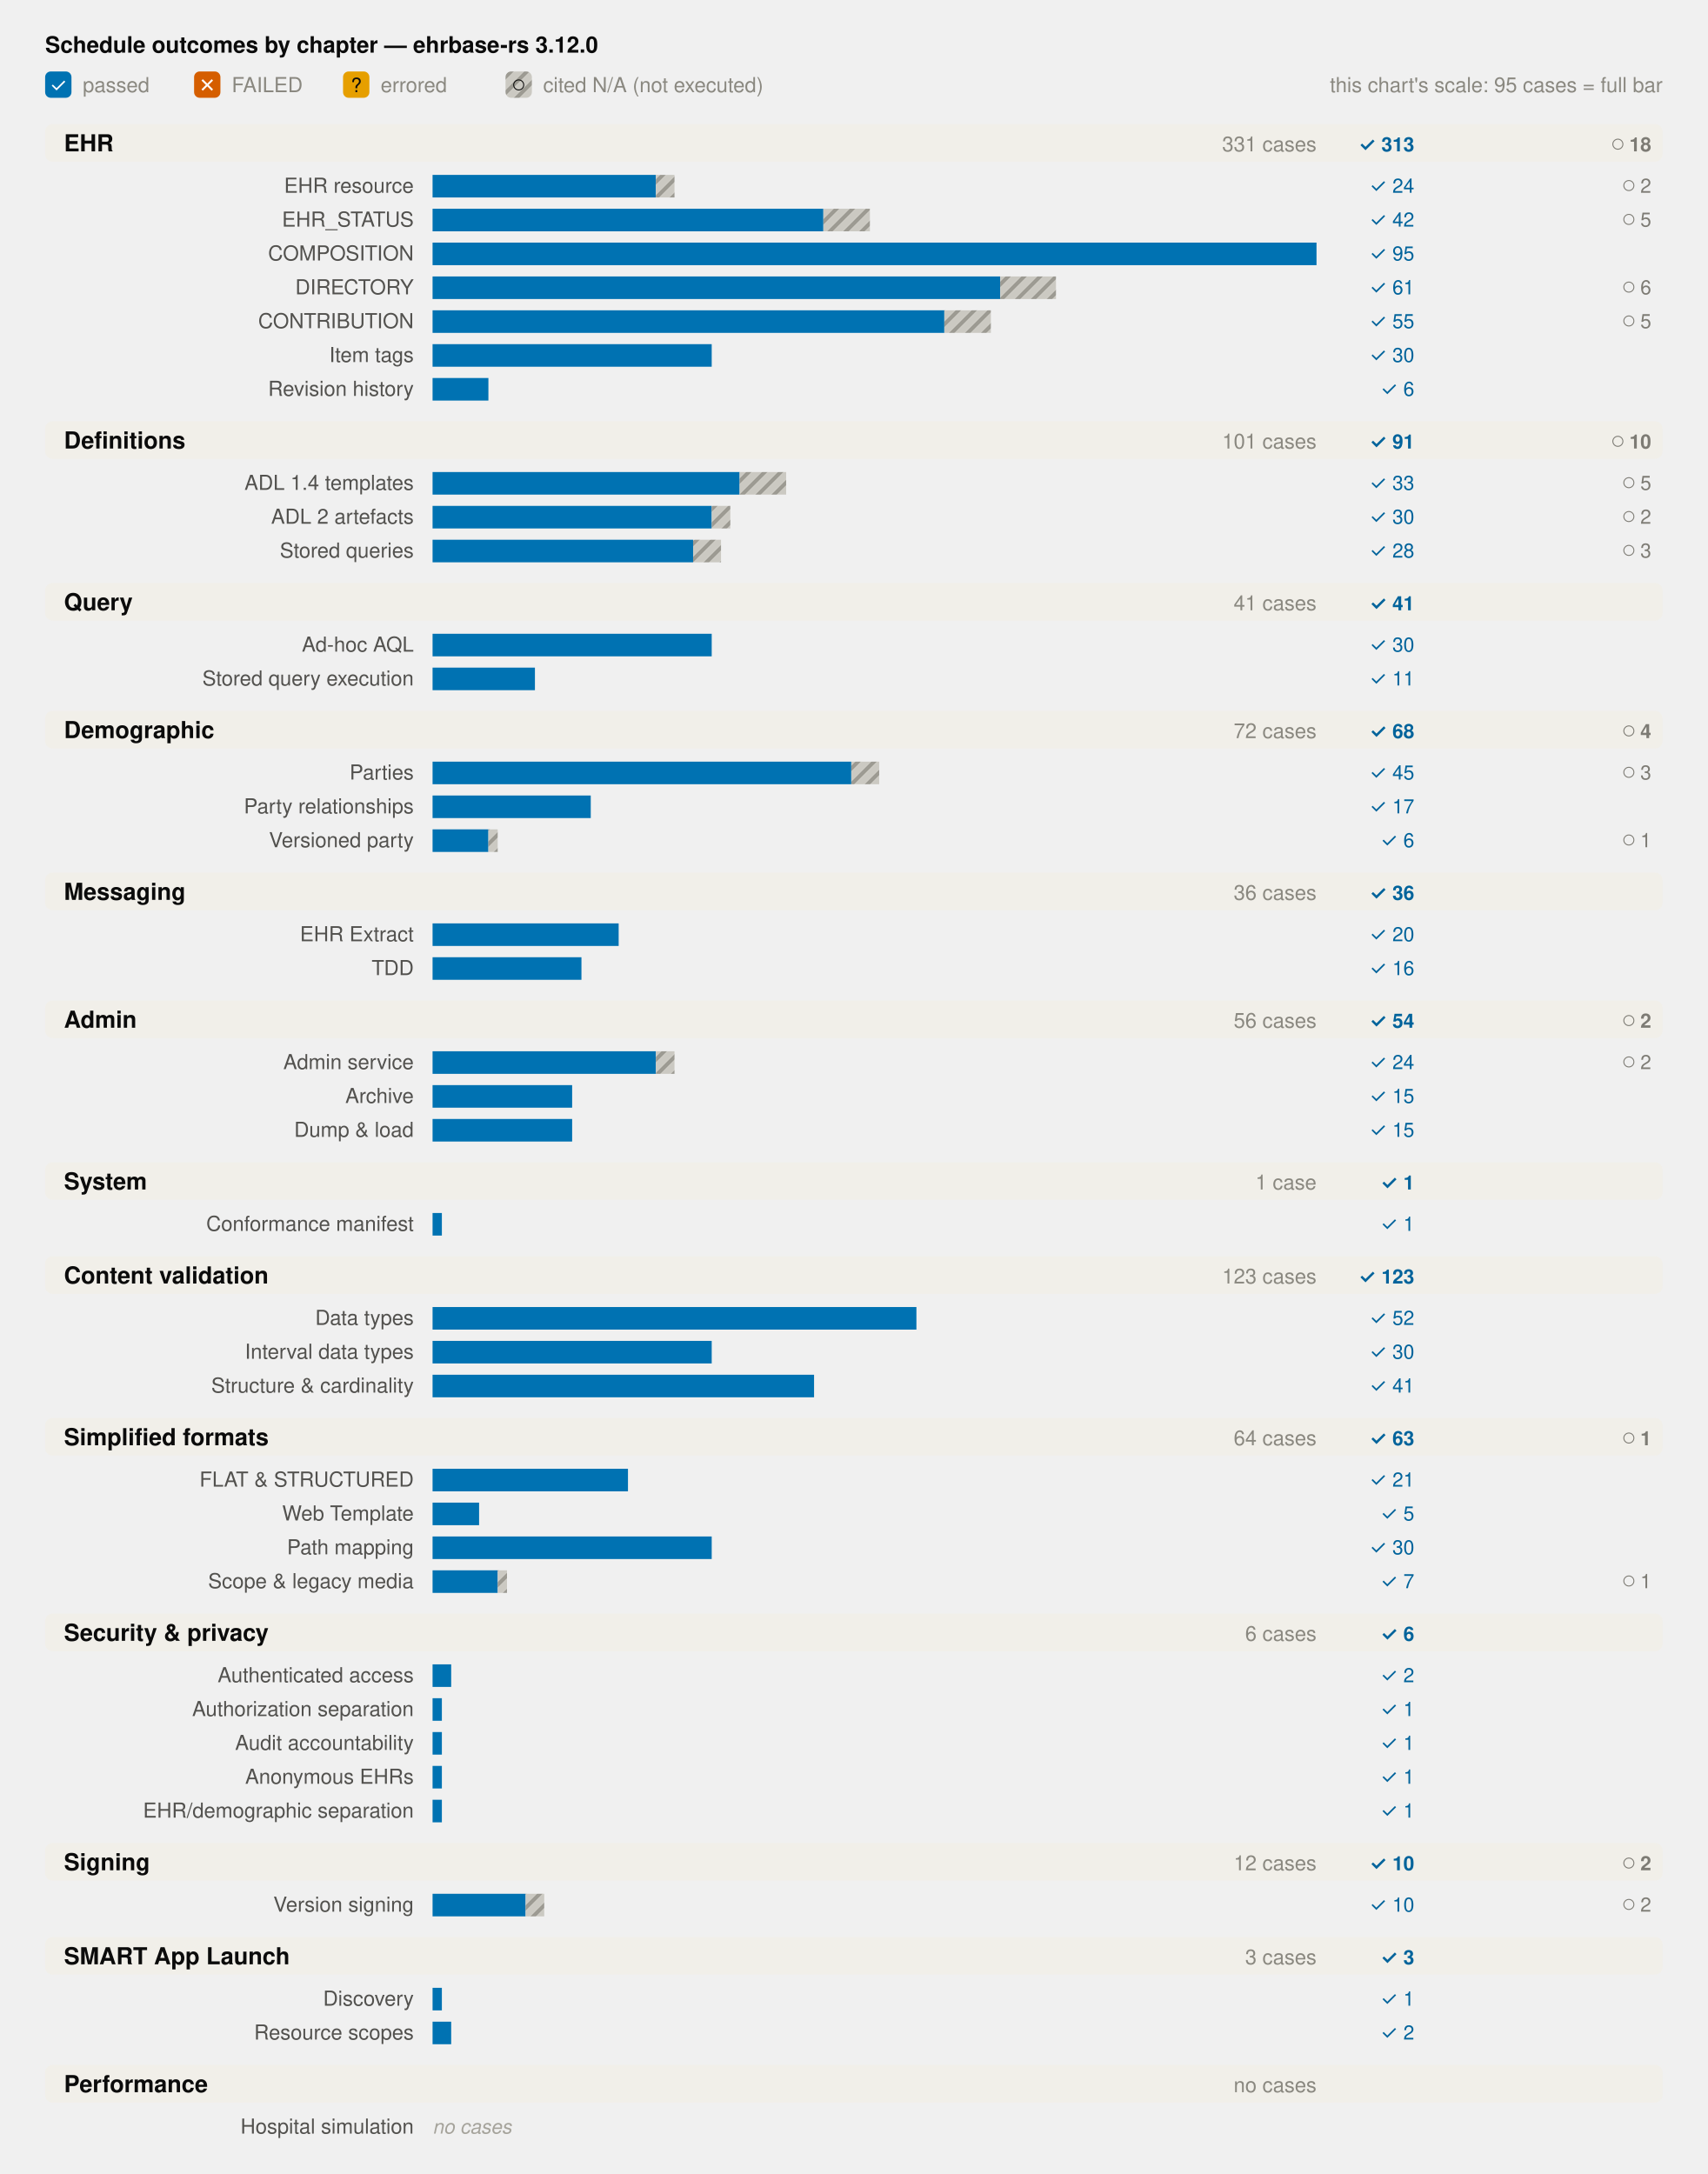
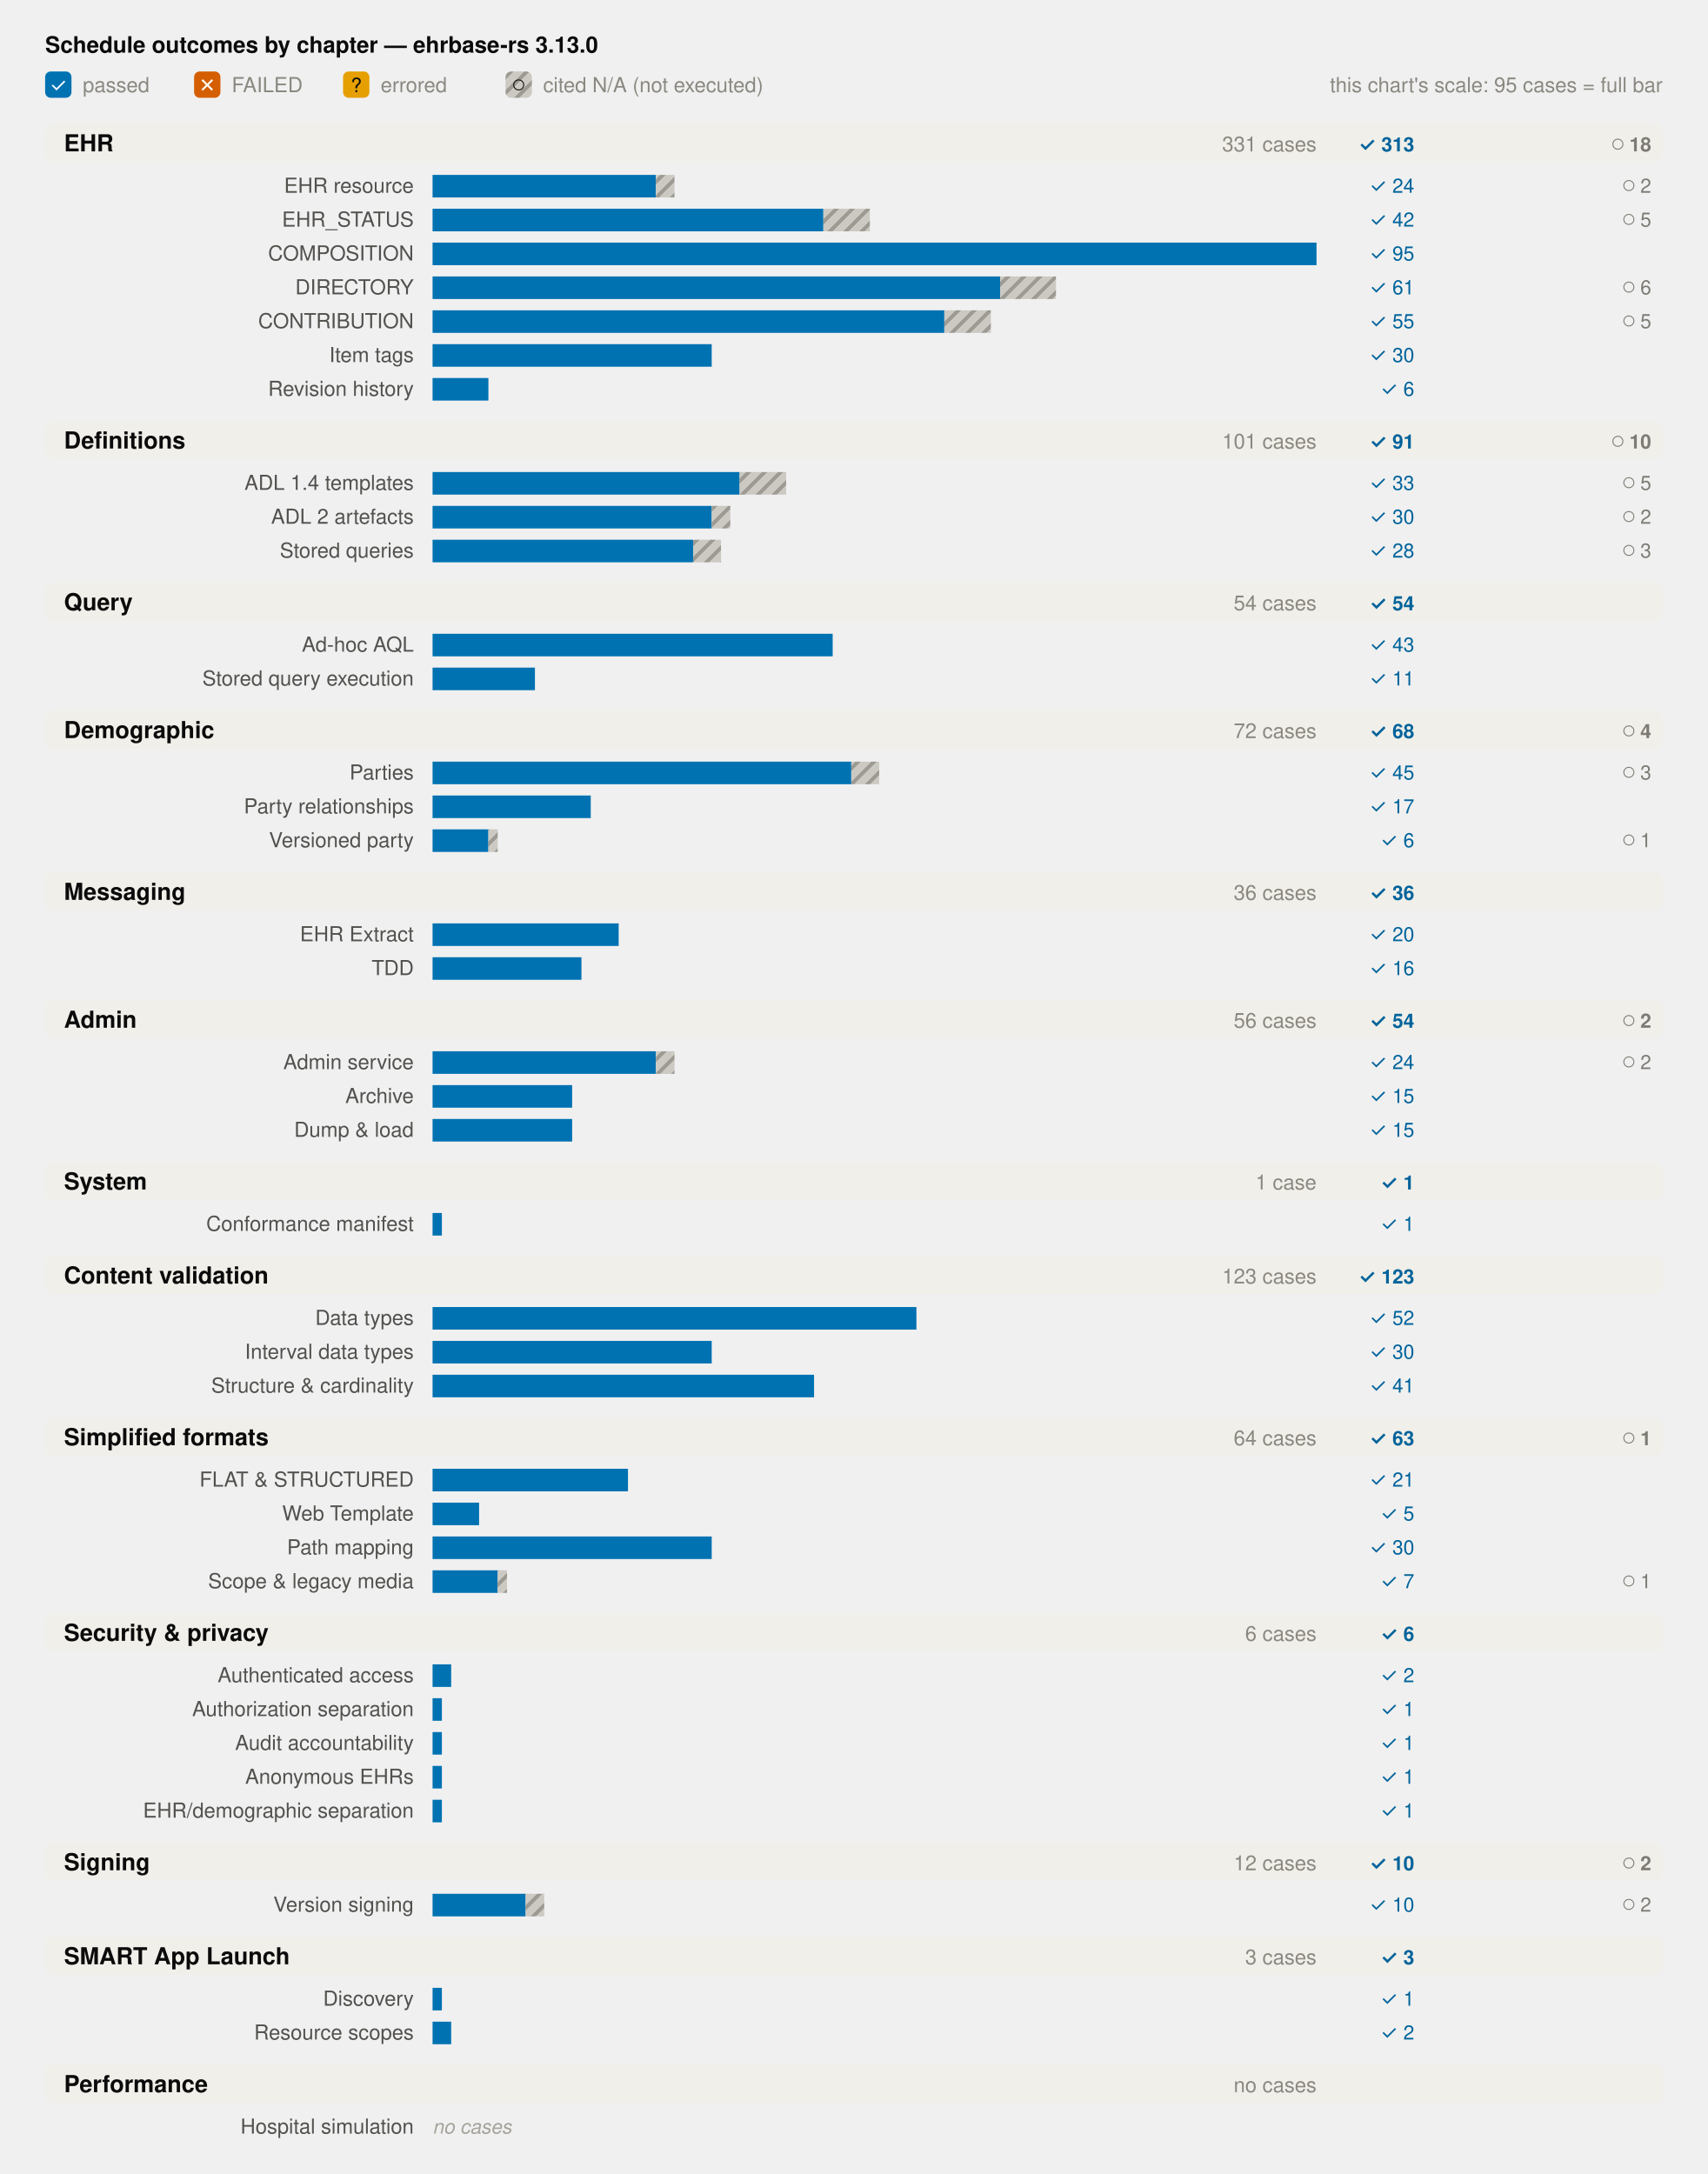
<svg xmlns="http://www.w3.org/2000/svg" viewBox="0 0 908 1156" width="908" height="1156" role="img">
  <style>
text { fill: #52514e; font: 12px -apple-system, 'Segoe UI', Helvetica, Arial, sans-serif; }
.title { fill: #0b0b0b; font-weight: 600; }
.muted { fill: #8a8880; font-size: 11px; }
.grid { stroke: #e4e2dd; stroke-width: 1; }
.cell-label { fill: #ffffff; font-size: 11px; }
.cell-label-dim { fill: #0b0b0b; font-size: 11px; }
.ev-passed { fill: #0072b2; }
.ev-failed { fill: #d55e00; }
.ev-inconclusive { fill: #e69f00; }
.ev-not-evidenced { fill: #cbc9c2; }
.cell-required { stroke: #52514e; stroke-width: 1.2; }
.cell-optional { stroke: #cbc9c2; stroke-width: 1; stroke-dasharray: 3 2; }
.bar-passed { fill: #0072b2; }
.bar-failed { fill: #d55e00; }
.bar-errored { fill: #e69f00; }
.bar-na { fill: #cbc9c2; }
.seg-label { fill: #ffffff; font-size: 10.5px; }
.seg-label-dim { fill: #0b0b0b; font-size: 10.5px; }
@media (prefers-color-scheme: dark) {
text { fill: #c3c2b7; }
.title { fill: #ffffff; }
.muted { fill: #8f8e85; }
.grid { stroke: #3a3a38; }
.cell-label { fill: #ffffff; }
.cell-label-dim { fill: #e8e6e0; }
.ev-passed { fill: #3987e5; }
.ev-failed { fill: #e5484d; }
.ev-inconclusive { fill: #f5a623; }
.ev-not-evidenced { fill: #4a4a47; }
.cell-required { stroke: #c3c2b7; }
.cell-optional { stroke: #4a4a47; }
.bar-passed { fill: #3987e5; }
.bar-failed { fill: #e5484d; }
.bar-errored { fill: #d9a514; }
.bar-na { fill: #4a4a47; }
.seg-label-dim { fill: #e8e6e0; }
}
</style>
  <style>
.chap-row { fill: #f1efe9; }
.chap-name { fill: #0b0b0b; font-size: 12.5px; font-weight: 600; }
.band-label { fill: #52514e; font-size: 11px; }
.band-empty { fill: #a5a39b; font-size: 10.5px; font-style: italic; }
.count { font-size: 10.5px; }
.count-strong { font-weight: 600; }
.count-passed { fill: #00639b; }
.count-failed { fill: #c0530b; font-weight: 600; }
.count-errored { fill: #9a7100; }
.count-na { fill: #7d7b74; }
.na-line { stroke: #9d9b93; stroke-width: 2; }
@media (prefers-color-scheme: dark) {
.chap-row { fill: #2b2b29; }
.chap-name { fill: #ffffff; }
.band-label { fill: #c3c2b7; }
.band-empty { fill: #6f6e68; }
.count-passed { fill: #4f97ee; }
.count-failed { fill: #f2696d; }
.count-errored { fill: #d9a514; }
.count-na { fill: #8f8e85; }
.na-line { stroke: #6d6d69; }
}
</style>
  <defs>
    <pattern id="na-hatch" width="6" height="6" patternUnits="userSpaceOnUse" patternTransform="rotate(45)">
      <rect width="6" height="6" class="bar-na" />
      <line x1="3" y1="0" x2="3" y2="6" class="na-line" />
    </pattern>
  </defs>
-   <text x="24" y="28" class="title">Schedule outcomes by chapter — ehrbase-rs 3.12.0</text>
+   <text x="24" y="28" class="title">Schedule outcomes by chapter — ehrbase-rs 3.13.0</text>
  <rect x="24" y="38" width="14" height="14" rx="3" class="bar-passed" />
  <text x="31" y="49" class="seg-label" text-anchor="middle">✓</text>
  <text x="44" y="49" class="muted">passed</text>
  <rect x="103.2" y="38" width="14" height="14" rx="3" class="bar-failed" />
  <text x="110.2" y="49" class="seg-label" text-anchor="middle">✕</text>
  <text x="123.2" y="49" class="muted">FAILED</text>
  <rect x="182.4" y="38" width="14" height="14" rx="3" class="bar-errored" />
  <text x="189.4" y="49" class="seg-label-dim" text-anchor="middle">?</text>
  <text x="202.4" y="49" class="muted">errored</text>
  <rect x="268.8" y="38" width="14" height="14" rx="3" fill="url(#na-hatch)" />
  <text x="275.8" y="49" class="seg-label-dim" text-anchor="middle">○</text>
  <text x="288.8" y="49" class="muted">cited N/A (not executed)</text>
  <text x="884" y="49" class="muted" text-anchor="end">this chart's scale: 95 cases = full bar</text>
  <rect x="24" y="66" width="860" height="20" rx="4" class="chap-row" />
  <text x="34" y="80.5" class="chap-name">EHR</text>
  <text x="700" y="80.5" class="muted" text-anchor="end">331 cases</text>
  <text x="752" y="80.5" class="count count-passed count-strong" text-anchor="end">✓ 313</text>
  <text x="878" y="80.5" class="count count-na count-strong" text-anchor="end">○ 18</text>
  <text x="220" y="102.5" class="band-label" text-anchor="end">EHR resource</text>
  <rect x="230" y="93" width="118.737" height="12" class="bar-passed" />
  <rect x="348.737" y="93" width="9.895" height="12" fill="url(#na-hatch)" />
  <text x="752" y="102.5" class="count count-passed" text-anchor="end">✓ 24</text>
  <text x="878" y="102.5" class="count count-na" text-anchor="end">○ 2</text>
  <text x="220" y="120.5" class="band-label" text-anchor="end">EHR_STATUS</text>
  <rect x="230" y="111" width="207.789" height="12" class="bar-passed" />
  <rect x="437.789" y="111" width="24.737" height="12" fill="url(#na-hatch)" />
  <text x="752" y="120.5" class="count count-passed" text-anchor="end">✓ 42</text>
  <text x="878" y="120.5" class="count count-na" text-anchor="end">○ 5</text>
  <text x="220" y="138.5" class="band-label" text-anchor="end">COMPOSITION</text>
  <rect x="230" y="129" width="470" height="12" class="bar-passed" />
  <text x="752" y="138.5" class="count count-passed" text-anchor="end">✓ 95</text>
  <text x="220" y="156.5" class="band-label" text-anchor="end">DIRECTORY</text>
  <rect x="230" y="147" width="301.789" height="12" class="bar-passed" />
  <rect x="531.789" y="147" width="29.684" height="12" fill="url(#na-hatch)" />
  <text x="752" y="156.5" class="count count-passed" text-anchor="end">✓ 61</text>
  <text x="878" y="156.5" class="count count-na" text-anchor="end">○ 6</text>
  <text x="220" y="174.5" class="band-label" text-anchor="end">CONTRIBUTION</text>
  <rect x="230" y="165" width="272.105" height="12" class="bar-passed" />
  <rect x="502.105" y="165" width="24.737" height="12" fill="url(#na-hatch)" />
  <text x="752" y="174.5" class="count count-passed" text-anchor="end">✓ 55</text>
  <text x="878" y="174.5" class="count count-na" text-anchor="end">○ 5</text>
  <text x="220" y="192.5" class="band-label" text-anchor="end">Item tags</text>
  <rect x="230" y="183" width="148.421" height="12" class="bar-passed" />
  <text x="752" y="192.5" class="count count-passed" text-anchor="end">✓ 30</text>
  <text x="220" y="210.5" class="band-label" text-anchor="end">Revision history</text>
  <rect x="230" y="201" width="29.684" height="12" class="bar-passed" />
  <text x="752" y="210.5" class="count count-passed" text-anchor="end">✓ 6</text>
  <rect x="24" y="224" width="860" height="20" rx="4" class="chap-row" />
  <text x="34" y="238.5" class="chap-name">Definitions</text>
  <text x="700" y="238.5" class="muted" text-anchor="end">101 cases</text>
  <text x="752" y="238.5" class="count count-passed count-strong" text-anchor="end">✓ 91</text>
  <text x="878" y="238.5" class="count count-na count-strong" text-anchor="end">○ 10</text>
  <text x="220" y="260.5" class="band-label" text-anchor="end">ADL 1.4 templates</text>
  <rect x="230" y="251" width="163.263" height="12" class="bar-passed" />
  <rect x="393.263" y="251" width="24.737" height="12" fill="url(#na-hatch)" />
  <text x="752" y="260.5" class="count count-passed" text-anchor="end">✓ 33</text>
  <text x="878" y="260.5" class="count count-na" text-anchor="end">○ 5</text>
  <text x="220" y="278.5" class="band-label" text-anchor="end">ADL 2 artefacts</text>
  <rect x="230" y="269" width="148.421" height="12" class="bar-passed" />
  <rect x="378.421" y="269" width="9.895" height="12" fill="url(#na-hatch)" />
  <text x="752" y="278.5" class="count count-passed" text-anchor="end">✓ 30</text>
  <text x="878" y="278.5" class="count count-na" text-anchor="end">○ 2</text>
  <text x="220" y="296.5" class="band-label" text-anchor="end">Stored queries</text>
  <rect x="230" y="287" width="138.526" height="12" class="bar-passed" />
  <rect x="368.526" y="287" width="14.842" height="12" fill="url(#na-hatch)" />
  <text x="752" y="296.5" class="count count-passed" text-anchor="end">✓ 28</text>
  <text x="878" y="296.5" class="count count-na" text-anchor="end">○ 3</text>
  <rect x="24" y="310" width="860" height="20" rx="4" class="chap-row" />
  <text x="34" y="324.5" class="chap-name">Query</text>
-   <text x="700" y="324.5" class="muted" text-anchor="end">41 cases</text>
-   <text x="752" y="324.5" class="count count-passed count-strong" text-anchor="end">✓ 41</text>
+   <text x="700" y="324.5" class="muted" text-anchor="end">54 cases</text>
+   <text x="752" y="324.5" class="count count-passed count-strong" text-anchor="end">✓ 54</text>
  <text x="220" y="346.5" class="band-label" text-anchor="end">Ad-hoc AQL</text>
-   <rect x="230" y="337" width="148.421" height="12" class="bar-passed" />
-   <text x="752" y="346.5" class="count count-passed" text-anchor="end">✓ 30</text>
+   <rect x="230" y="337" width="212.737" height="12" class="bar-passed" />
+   <text x="752" y="346.5" class="count count-passed" text-anchor="end">✓ 43</text>
  <text x="220" y="364.5" class="band-label" text-anchor="end">Stored query execution</text>
  <rect x="230" y="355" width="54.421" height="12" class="bar-passed" />
  <text x="752" y="364.5" class="count count-passed" text-anchor="end">✓ 11</text>
  <rect x="24" y="378" width="860" height="20" rx="4" class="chap-row" />
  <text x="34" y="392.5" class="chap-name">Demographic</text>
  <text x="700" y="392.5" class="muted" text-anchor="end">72 cases</text>
  <text x="752" y="392.5" class="count count-passed count-strong" text-anchor="end">✓ 68</text>
  <text x="878" y="392.5" class="count count-na count-strong" text-anchor="end">○ 4</text>
  <text x="220" y="414.5" class="band-label" text-anchor="end">Parties</text>
  <rect x="230" y="405" width="222.632" height="12" class="bar-passed" />
  <rect x="452.632" y="405" width="14.842" height="12" fill="url(#na-hatch)" />
  <text x="752" y="414.5" class="count count-passed" text-anchor="end">✓ 45</text>
  <text x="878" y="414.5" class="count count-na" text-anchor="end">○ 3</text>
  <text x="220" y="432.5" class="band-label" text-anchor="end">Party relationships</text>
  <rect x="230" y="423" width="84.105" height="12" class="bar-passed" />
  <text x="752" y="432.5" class="count count-passed" text-anchor="end">✓ 17</text>
  <text x="220" y="450.5" class="band-label" text-anchor="end">Versioned party</text>
  <rect x="230" y="441" width="29.684" height="12" class="bar-passed" />
  <rect x="259.684" y="441" width="4.947" height="12" fill="url(#na-hatch)" />
  <text x="752" y="450.5" class="count count-passed" text-anchor="end">✓ 6</text>
  <text x="878" y="450.5" class="count count-na" text-anchor="end">○ 1</text>
  <rect x="24" y="464" width="860" height="20" rx="4" class="chap-row" />
  <text x="34" y="478.5" class="chap-name">Messaging</text>
  <text x="700" y="478.5" class="muted" text-anchor="end">36 cases</text>
  <text x="752" y="478.5" class="count count-passed count-strong" text-anchor="end">✓ 36</text>
  <text x="220" y="500.5" class="band-label" text-anchor="end">EHR Extract</text>
  <rect x="230" y="491" width="98.947" height="12" class="bar-passed" />
  <text x="752" y="500.5" class="count count-passed" text-anchor="end">✓ 20</text>
  <text x="220" y="518.5" class="band-label" text-anchor="end">TDD</text>
  <rect x="230" y="509" width="79.158" height="12" class="bar-passed" />
  <text x="752" y="518.5" class="count count-passed" text-anchor="end">✓ 16</text>
  <rect x="24" y="532" width="860" height="20" rx="4" class="chap-row" />
  <text x="34" y="546.5" class="chap-name">Admin</text>
  <text x="700" y="546.5" class="muted" text-anchor="end">56 cases</text>
  <text x="752" y="546.5" class="count count-passed count-strong" text-anchor="end">✓ 54</text>
  <text x="878" y="546.5" class="count count-na count-strong" text-anchor="end">○ 2</text>
  <text x="220" y="568.5" class="band-label" text-anchor="end">Admin service</text>
  <rect x="230" y="559" width="118.737" height="12" class="bar-passed" />
  <rect x="348.737" y="559" width="9.895" height="12" fill="url(#na-hatch)" />
  <text x="752" y="568.5" class="count count-passed" text-anchor="end">✓ 24</text>
  <text x="878" y="568.5" class="count count-na" text-anchor="end">○ 2</text>
  <text x="220" y="586.5" class="band-label" text-anchor="end">Archive</text>
  <rect x="230" y="577" width="74.211" height="12" class="bar-passed" />
  <text x="752" y="586.5" class="count count-passed" text-anchor="end">✓ 15</text>
  <text x="220" y="604.5" class="band-label" text-anchor="end">Dump &amp; load</text>
  <rect x="230" y="595" width="74.211" height="12" class="bar-passed" />
  <text x="752" y="604.5" class="count count-passed" text-anchor="end">✓ 15</text>
  <rect x="24" y="618" width="860" height="20" rx="4" class="chap-row" />
  <text x="34" y="632.5" class="chap-name">System</text>
  <text x="700" y="632.5" class="muted" text-anchor="end">1 case</text>
  <text x="752" y="632.5" class="count count-passed count-strong" text-anchor="end">✓ 1</text>
  <text x="220" y="654.5" class="band-label" text-anchor="end">Conformance manifest</text>
  <rect x="230" y="645" width="4.947" height="12" class="bar-passed" />
  <text x="752" y="654.5" class="count count-passed" text-anchor="end">✓ 1</text>
  <rect x="24" y="668" width="860" height="20" rx="4" class="chap-row" />
  <text x="34" y="682.5" class="chap-name">Content validation</text>
  <text x="700" y="682.5" class="muted" text-anchor="end">123 cases</text>
  <text x="752" y="682.5" class="count count-passed count-strong" text-anchor="end">✓ 123</text>
  <text x="220" y="704.5" class="band-label" text-anchor="end">Data types</text>
  <rect x="230" y="695" width="257.263" height="12" class="bar-passed" />
  <text x="752" y="704.5" class="count count-passed" text-anchor="end">✓ 52</text>
  <text x="220" y="722.5" class="band-label" text-anchor="end">Interval data types</text>
  <rect x="230" y="713" width="148.421" height="12" class="bar-passed" />
  <text x="752" y="722.5" class="count count-passed" text-anchor="end">✓ 30</text>
  <text x="220" y="740.5" class="band-label" text-anchor="end">Structure &amp; cardinality</text>
  <rect x="230" y="731" width="202.842" height="12" class="bar-passed" />
  <text x="752" y="740.5" class="count count-passed" text-anchor="end">✓ 41</text>
  <rect x="24" y="754" width="860" height="20" rx="4" class="chap-row" />
  <text x="34" y="768.5" class="chap-name">Simplified formats</text>
  <text x="700" y="768.5" class="muted" text-anchor="end">64 cases</text>
  <text x="752" y="768.5" class="count count-passed count-strong" text-anchor="end">✓ 63</text>
  <text x="878" y="768.5" class="count count-na count-strong" text-anchor="end">○ 1</text>
  <text x="220" y="790.5" class="band-label" text-anchor="end">FLAT &amp; STRUCTURED</text>
  <rect x="230" y="781" width="103.895" height="12" class="bar-passed" />
  <text x="752" y="790.5" class="count count-passed" text-anchor="end">✓ 21</text>
  <text x="220" y="808.5" class="band-label" text-anchor="end">Web Template</text>
  <rect x="230" y="799" width="24.737" height="12" class="bar-passed" />
  <text x="752" y="808.5" class="count count-passed" text-anchor="end">✓ 5</text>
  <text x="220" y="826.5" class="band-label" text-anchor="end">Path mapping</text>
  <rect x="230" y="817" width="148.421" height="12" class="bar-passed" />
  <text x="752" y="826.5" class="count count-passed" text-anchor="end">✓ 30</text>
  <text x="220" y="844.5" class="band-label" text-anchor="end">Scope &amp; legacy media</text>
  <rect x="230" y="835" width="34.632" height="12" class="bar-passed" />
  <rect x="264.632" y="835" width="4.947" height="12" fill="url(#na-hatch)" />
  <text x="752" y="844.5" class="count count-passed" text-anchor="end">✓ 7</text>
  <text x="878" y="844.5" class="count count-na" text-anchor="end">○ 1</text>
  <rect x="24" y="858" width="860" height="20" rx="4" class="chap-row" />
  <text x="34" y="872.5" class="chap-name">Security &amp; privacy</text>
  <text x="700" y="872.5" class="muted" text-anchor="end">6 cases</text>
  <text x="752" y="872.5" class="count count-passed count-strong" text-anchor="end">✓ 6</text>
  <text x="220" y="894.5" class="band-label" text-anchor="end">Authenticated access</text>
  <rect x="230" y="885" width="9.895" height="12" class="bar-passed" />
  <text x="752" y="894.5" class="count count-passed" text-anchor="end">✓ 2</text>
  <text x="220" y="912.5" class="band-label" text-anchor="end">Authorization separation</text>
  <rect x="230" y="903" width="4.947" height="12" class="bar-passed" />
  <text x="752" y="912.5" class="count count-passed" text-anchor="end">✓ 1</text>
  <text x="220" y="930.5" class="band-label" text-anchor="end">Audit accountability</text>
  <rect x="230" y="921" width="4.947" height="12" class="bar-passed" />
  <text x="752" y="930.5" class="count count-passed" text-anchor="end">✓ 1</text>
  <text x="220" y="948.5" class="band-label" text-anchor="end">Anonymous EHRs</text>
  <rect x="230" y="939" width="4.947" height="12" class="bar-passed" />
  <text x="752" y="948.5" class="count count-passed" text-anchor="end">✓ 1</text>
  <text x="220" y="966.5" class="band-label" text-anchor="end">EHR/demographic separation</text>
  <rect x="230" y="957" width="4.947" height="12" class="bar-passed" />
  <text x="752" y="966.5" class="count count-passed" text-anchor="end">✓ 1</text>
  <rect x="24" y="980" width="860" height="20" rx="4" class="chap-row" />
  <text x="34" y="994.5" class="chap-name">Signing</text>
  <text x="700" y="994.5" class="muted" text-anchor="end">12 cases</text>
  <text x="752" y="994.5" class="count count-passed count-strong" text-anchor="end">✓ 10</text>
  <text x="878" y="994.5" class="count count-na count-strong" text-anchor="end">○ 2</text>
  <text x="220" y="1016.5" class="band-label" text-anchor="end">Version signing</text>
  <rect x="230" y="1007" width="49.474" height="12" class="bar-passed" />
  <rect x="279.474" y="1007" width="9.895" height="12" fill="url(#na-hatch)" />
  <text x="752" y="1016.5" class="count count-passed" text-anchor="end">✓ 10</text>
  <text x="878" y="1016.5" class="count count-na" text-anchor="end">○ 2</text>
  <rect x="24" y="1030" width="860" height="20" rx="4" class="chap-row" />
  <text x="34" y="1044.5" class="chap-name">SMART App Launch</text>
  <text x="700" y="1044.5" class="muted" text-anchor="end">3 cases</text>
  <text x="752" y="1044.5" class="count count-passed count-strong" text-anchor="end">✓ 3</text>
  <text x="220" y="1066.5" class="band-label" text-anchor="end">Discovery</text>
  <rect x="230" y="1057" width="4.947" height="12" class="bar-passed" />
  <text x="752" y="1066.5" class="count count-passed" text-anchor="end">✓ 1</text>
  <text x="220" y="1084.5" class="band-label" text-anchor="end">Resource scopes</text>
  <rect x="230" y="1075" width="9.895" height="12" class="bar-passed" />
  <text x="752" y="1084.5" class="count count-passed" text-anchor="end">✓ 2</text>
  <rect x="24" y="1098" width="860" height="20" rx="4" class="chap-row" />
  <text x="34" y="1112.5" class="chap-name">Performance</text>
  <text x="700" y="1112.5" class="muted" text-anchor="end">no cases</text>
  <text x="220" y="1134.5" class="band-label" text-anchor="end">Hospital simulation</text>
  <text x="230" y="1134.5" class="band-empty">no cases</text>
</svg>
